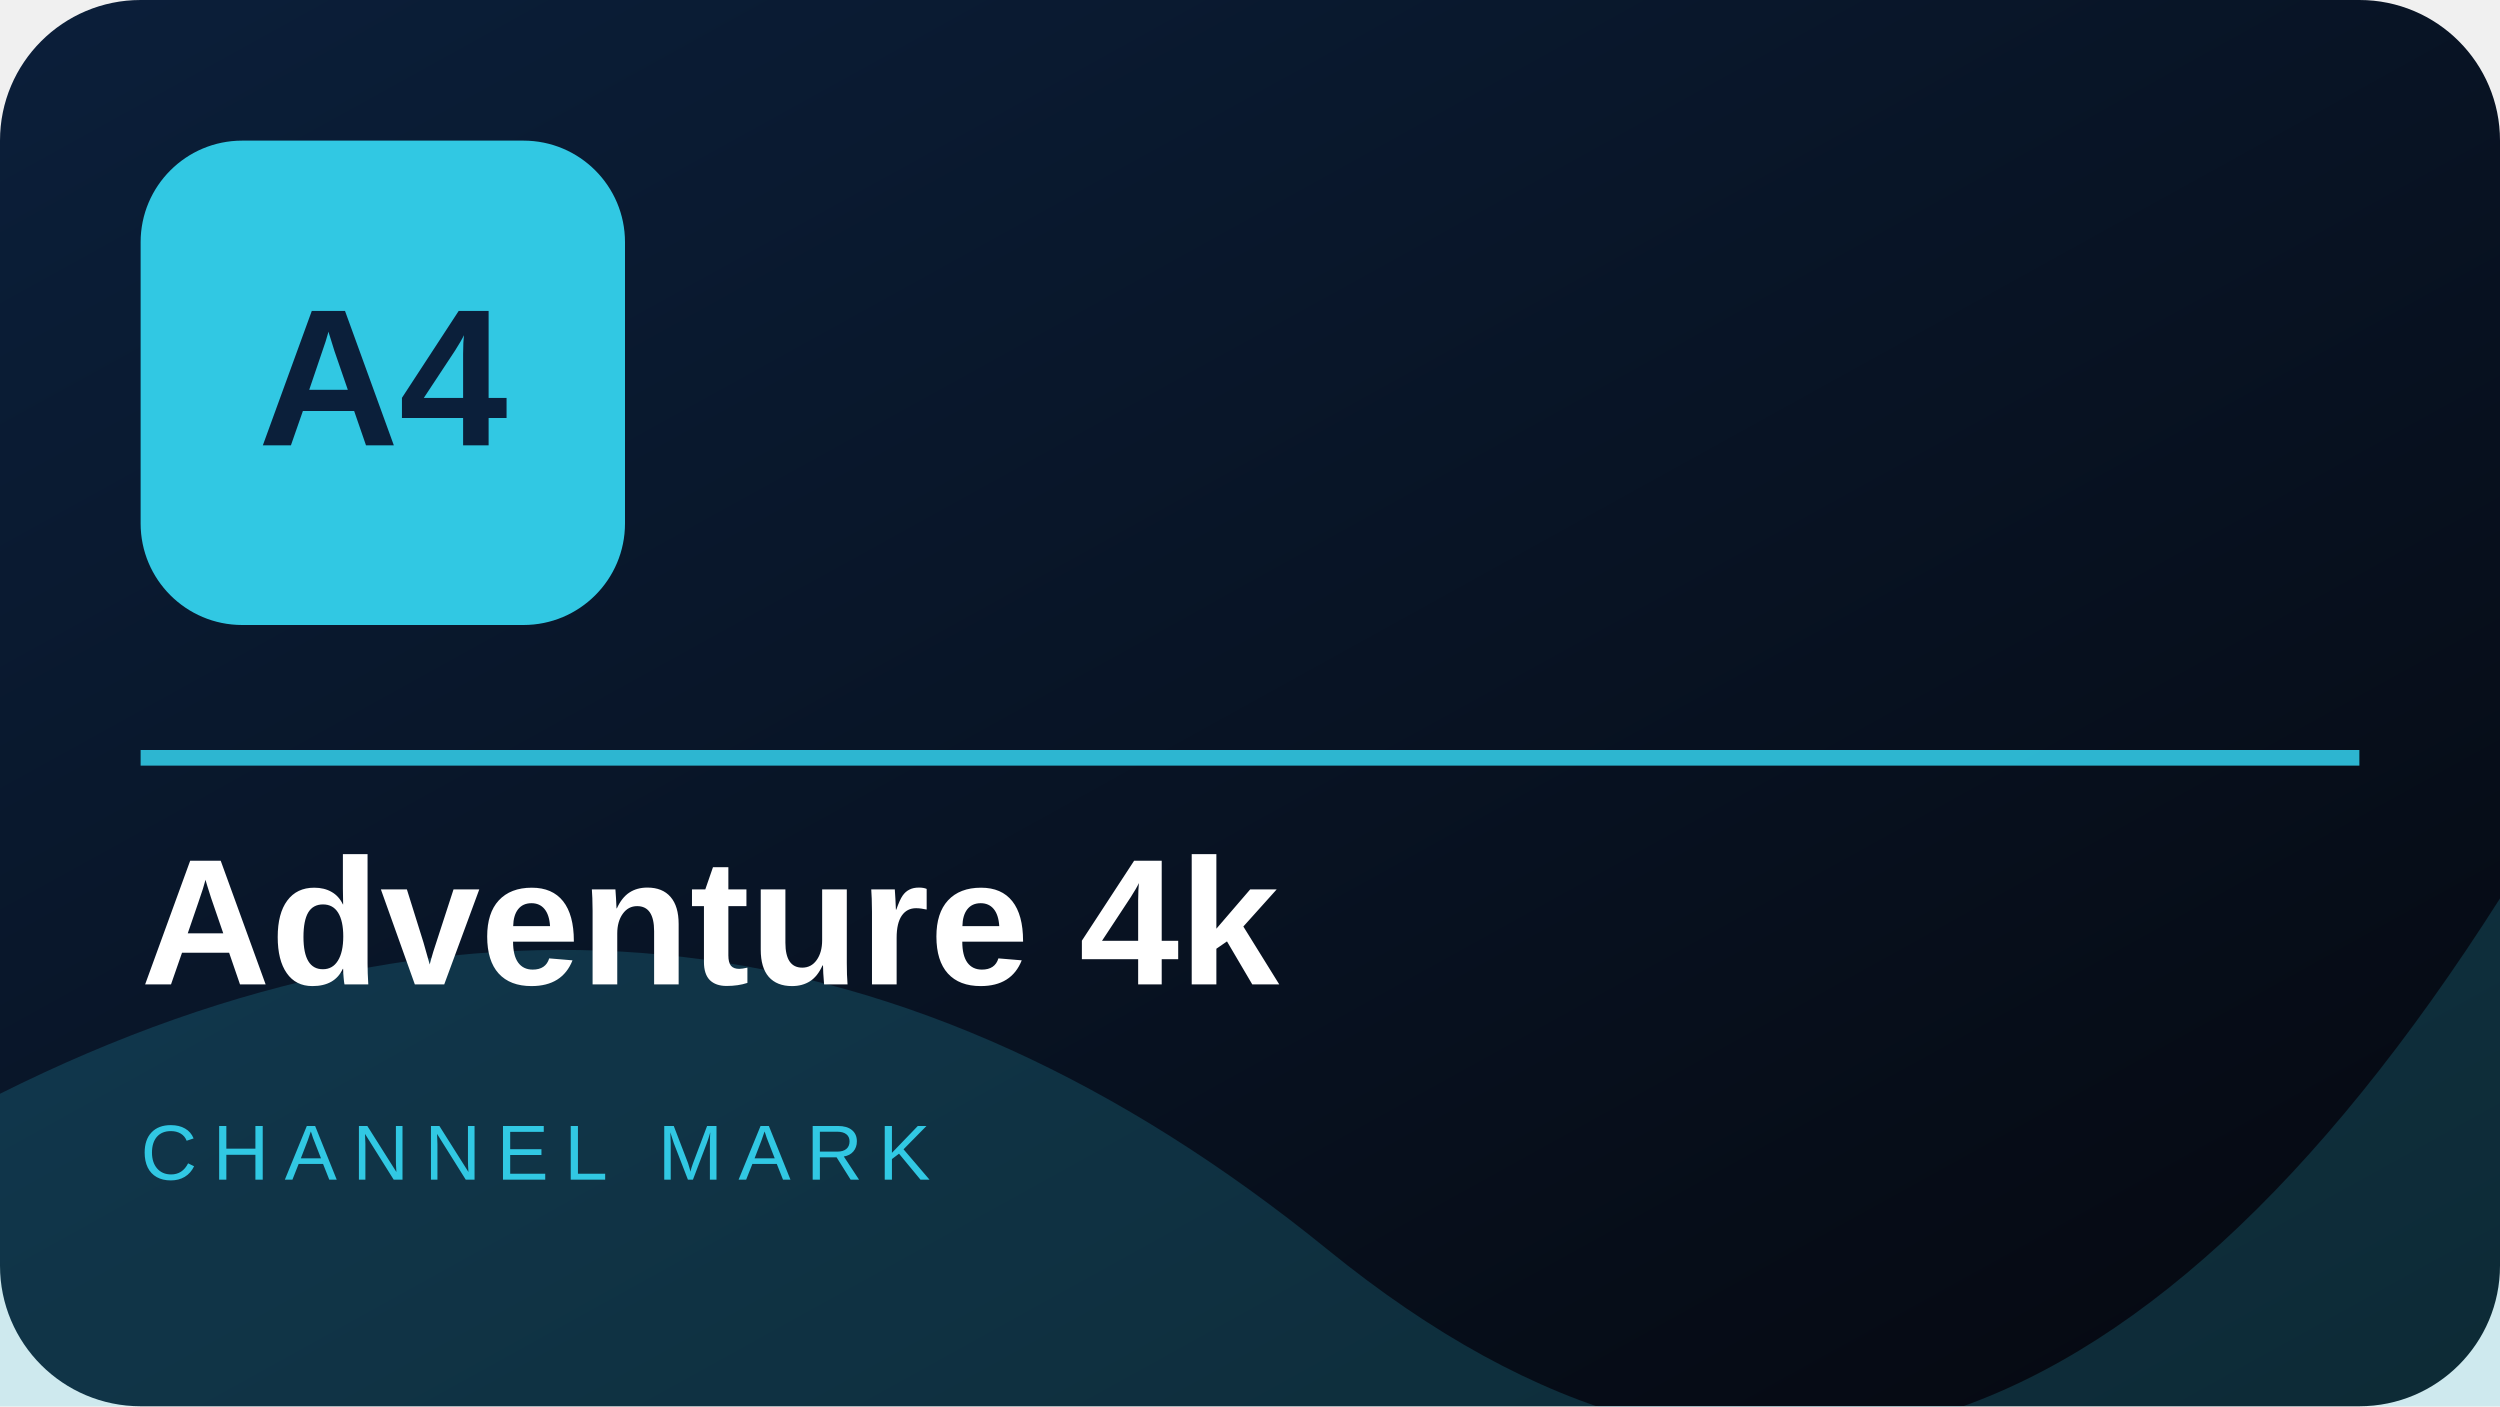
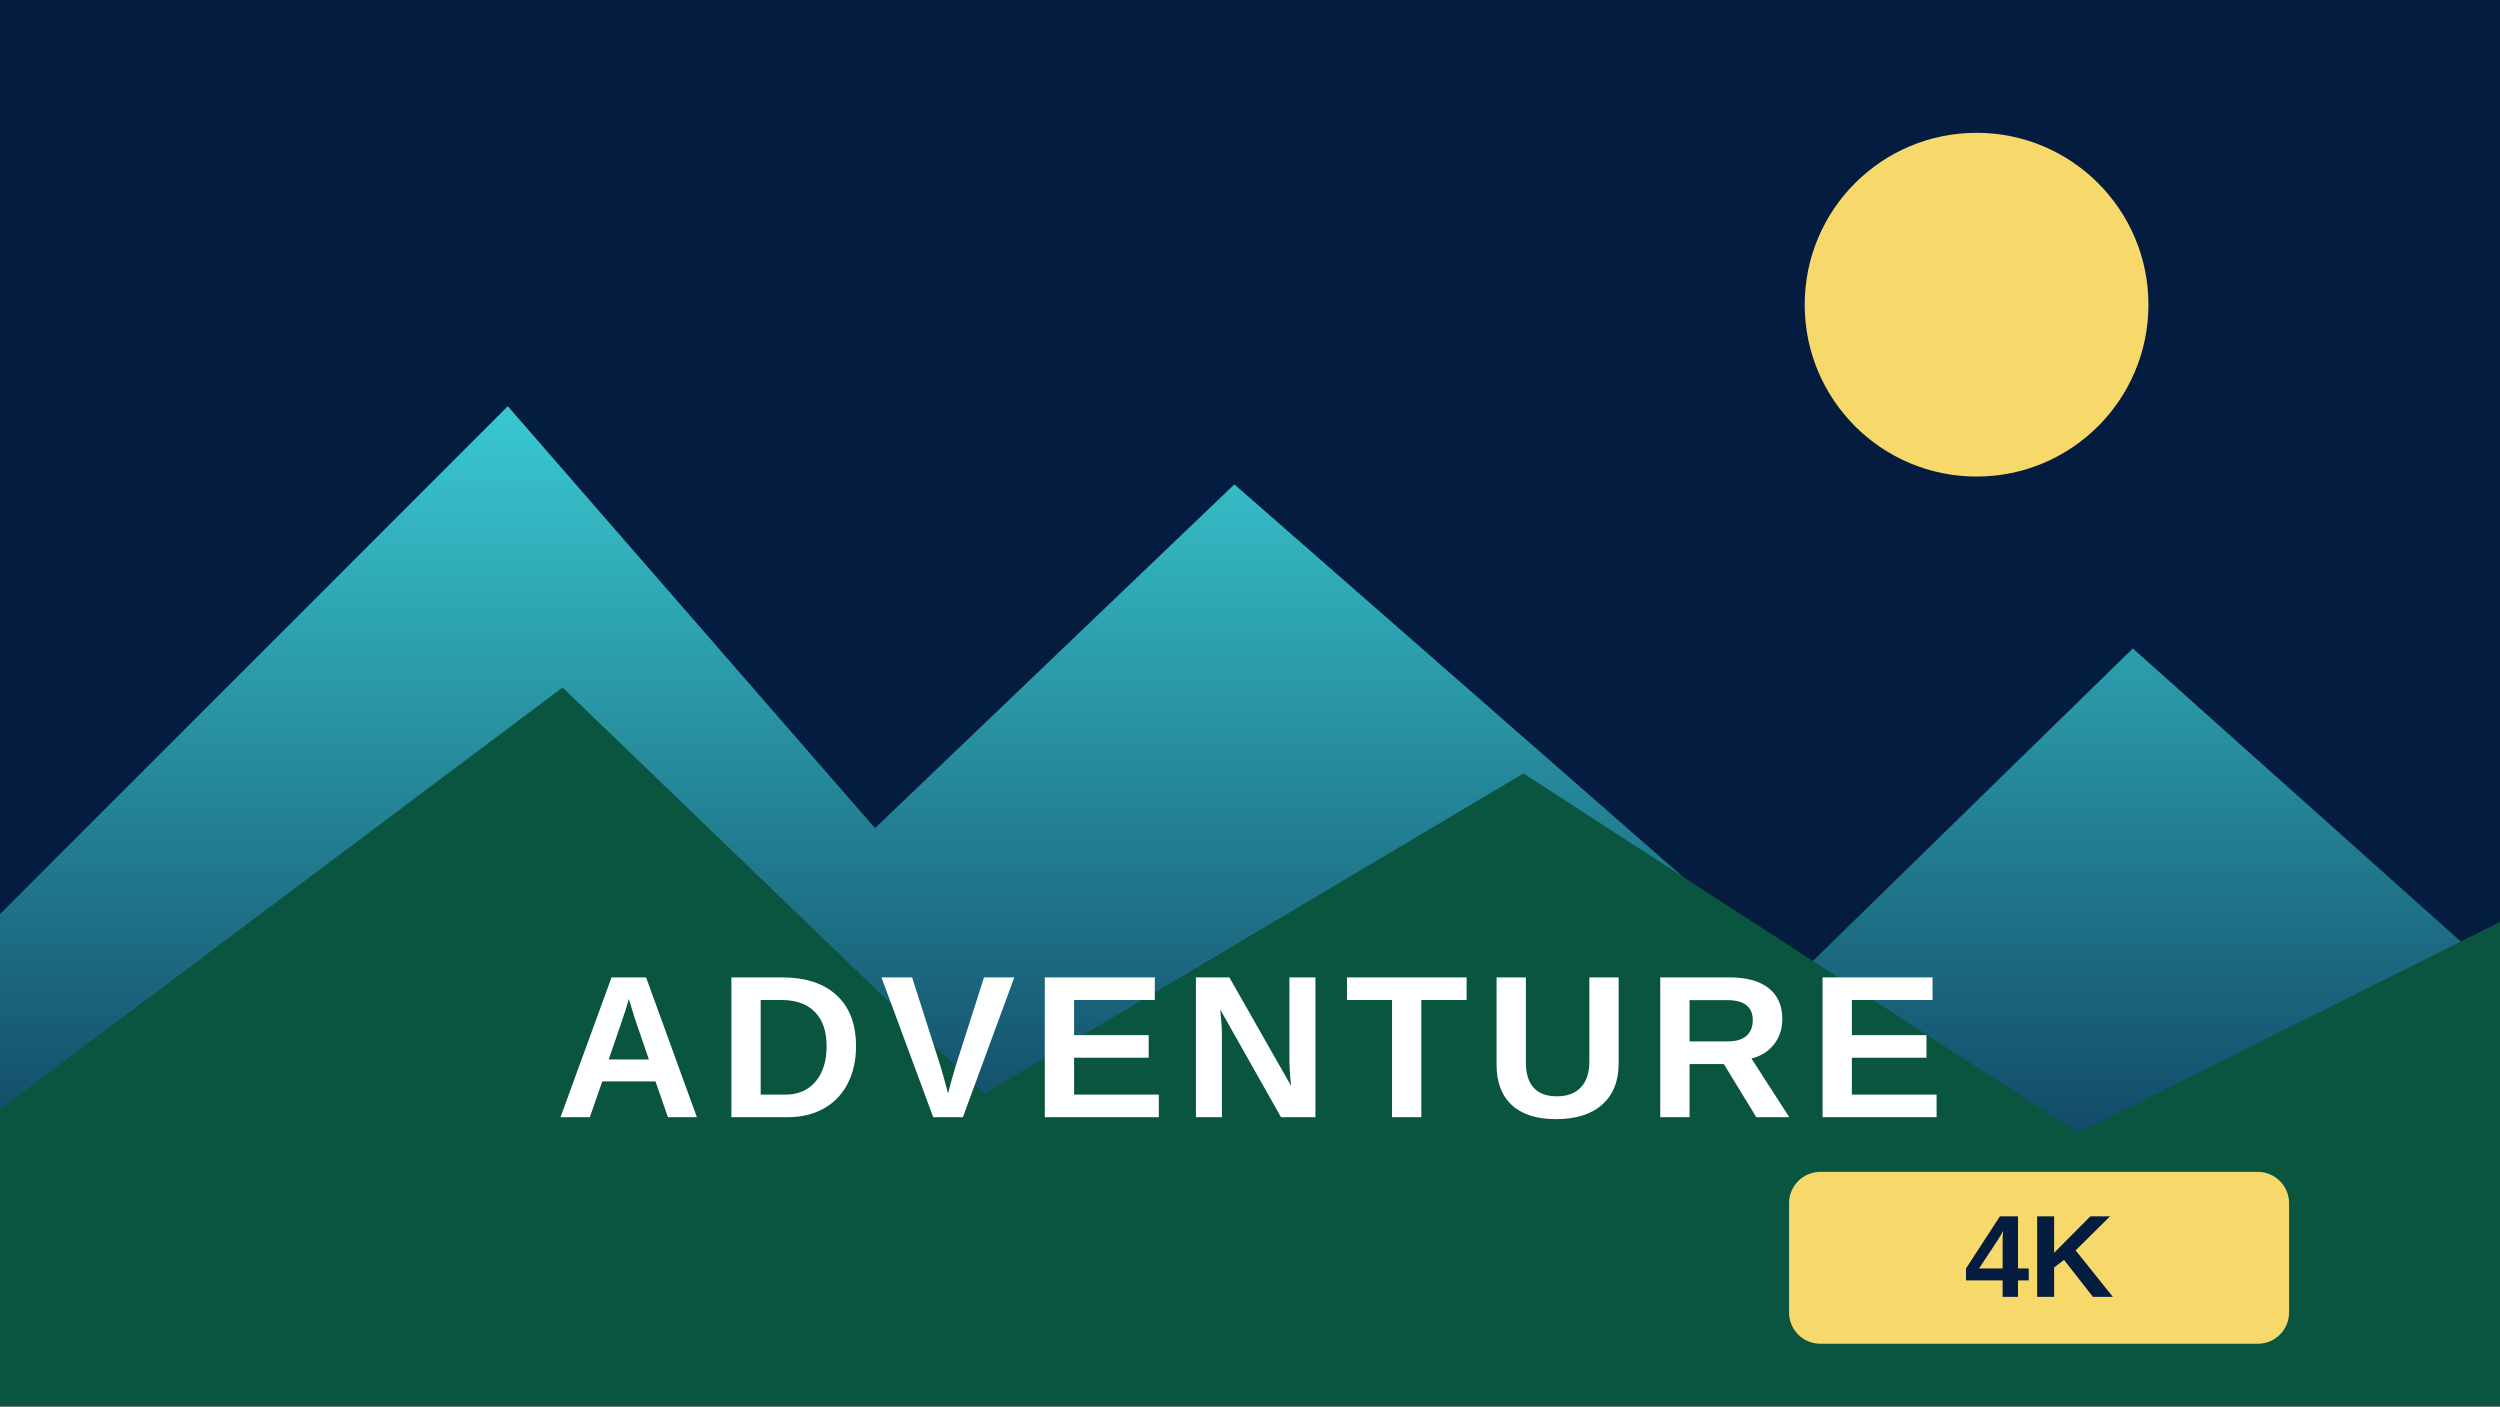
- <svg xmlns="http://www.w3.org/2000/svg" width="320" height="180" viewBox="0 0 320 180" role="img" aria-label="Adventure 4k logo">
+ <svg xmlns="http://www.w3.org/2000/svg" width="320" height="180" viewBox="0 0 320 180" role="img" aria-label="Adventure 4K logo">
  <defs>
-     <linearGradient id="g" x1="0" y1="0" x2="1" y2="1">
-       <stop offset="0" stop-color="#0b1f3a" />
-       <stop offset="1" stop-color="#05080f" />
+     <linearGradient id="adv" x1="0" y1="0" x2="0" y2="1">
+       <stop stop-color="#39c8d0" />
+       <stop offset="1" stop-color="#041c40" />
    </linearGradient>
  </defs>
-   <rect width="320" height="180" rx="18" fill="url(#g)" />
-   <path d="M0 140 Q90 95 170 160 T320 115 V180 H0Z" fill="#31c8e3" opacity=".18" />
-   <rect x="18" y="18" width="62" height="62" rx="13" fill="#31c8e3" />
-   <text x="49" y="57" font-family="Arial,Helvetica,sans-serif" font-size="25" font-weight="800" text-anchor="middle" fill="#0b1f3a">A4</text>
-   <rect x="18" y="96" width="284" height="2" fill="#31c8e3" opacity=".9" />
-   <text x="18" y="126" font-family="Arial,Helvetica,sans-serif" font-size="23" font-weight="700" fill="#ffffff">Adventure 4k</text>
-   <text x="18" y="151" font-family="Arial,Helvetica,sans-serif" font-size="10" letter-spacing="2" fill="#31c8e3">CHANNEL MARK</text>
+   <rect width="320" height="180" fill="#041c40" />
+   <circle cx="253" cy="39" r="22" fill="#f7d86b" />
+   <path d="M0 117L65 52L112 106L158 62L230 125L273 83L320 125V180H0Z" fill="url(#adv)" />
+   <path d="M0 142L72 88L126 140L195 99L266 145L320 118V180H0Z" fill="#0a553f" />
+   <text x="160" y="143" fill="#fff" font-family="Arial,sans-serif" font-size="26" font-weight="900" text-anchor="middle" letter-spacing="2">ADVENTURE</text>
+   <rect x="229" y="150" width="64" height="22" rx="4" fill="#f7d86b" />
+   <text x="261" y="166" fill="#041c40" font-family="Arial,sans-serif" font-size="15" font-weight="900" text-anchor="middle">4K</text>
</svg>
